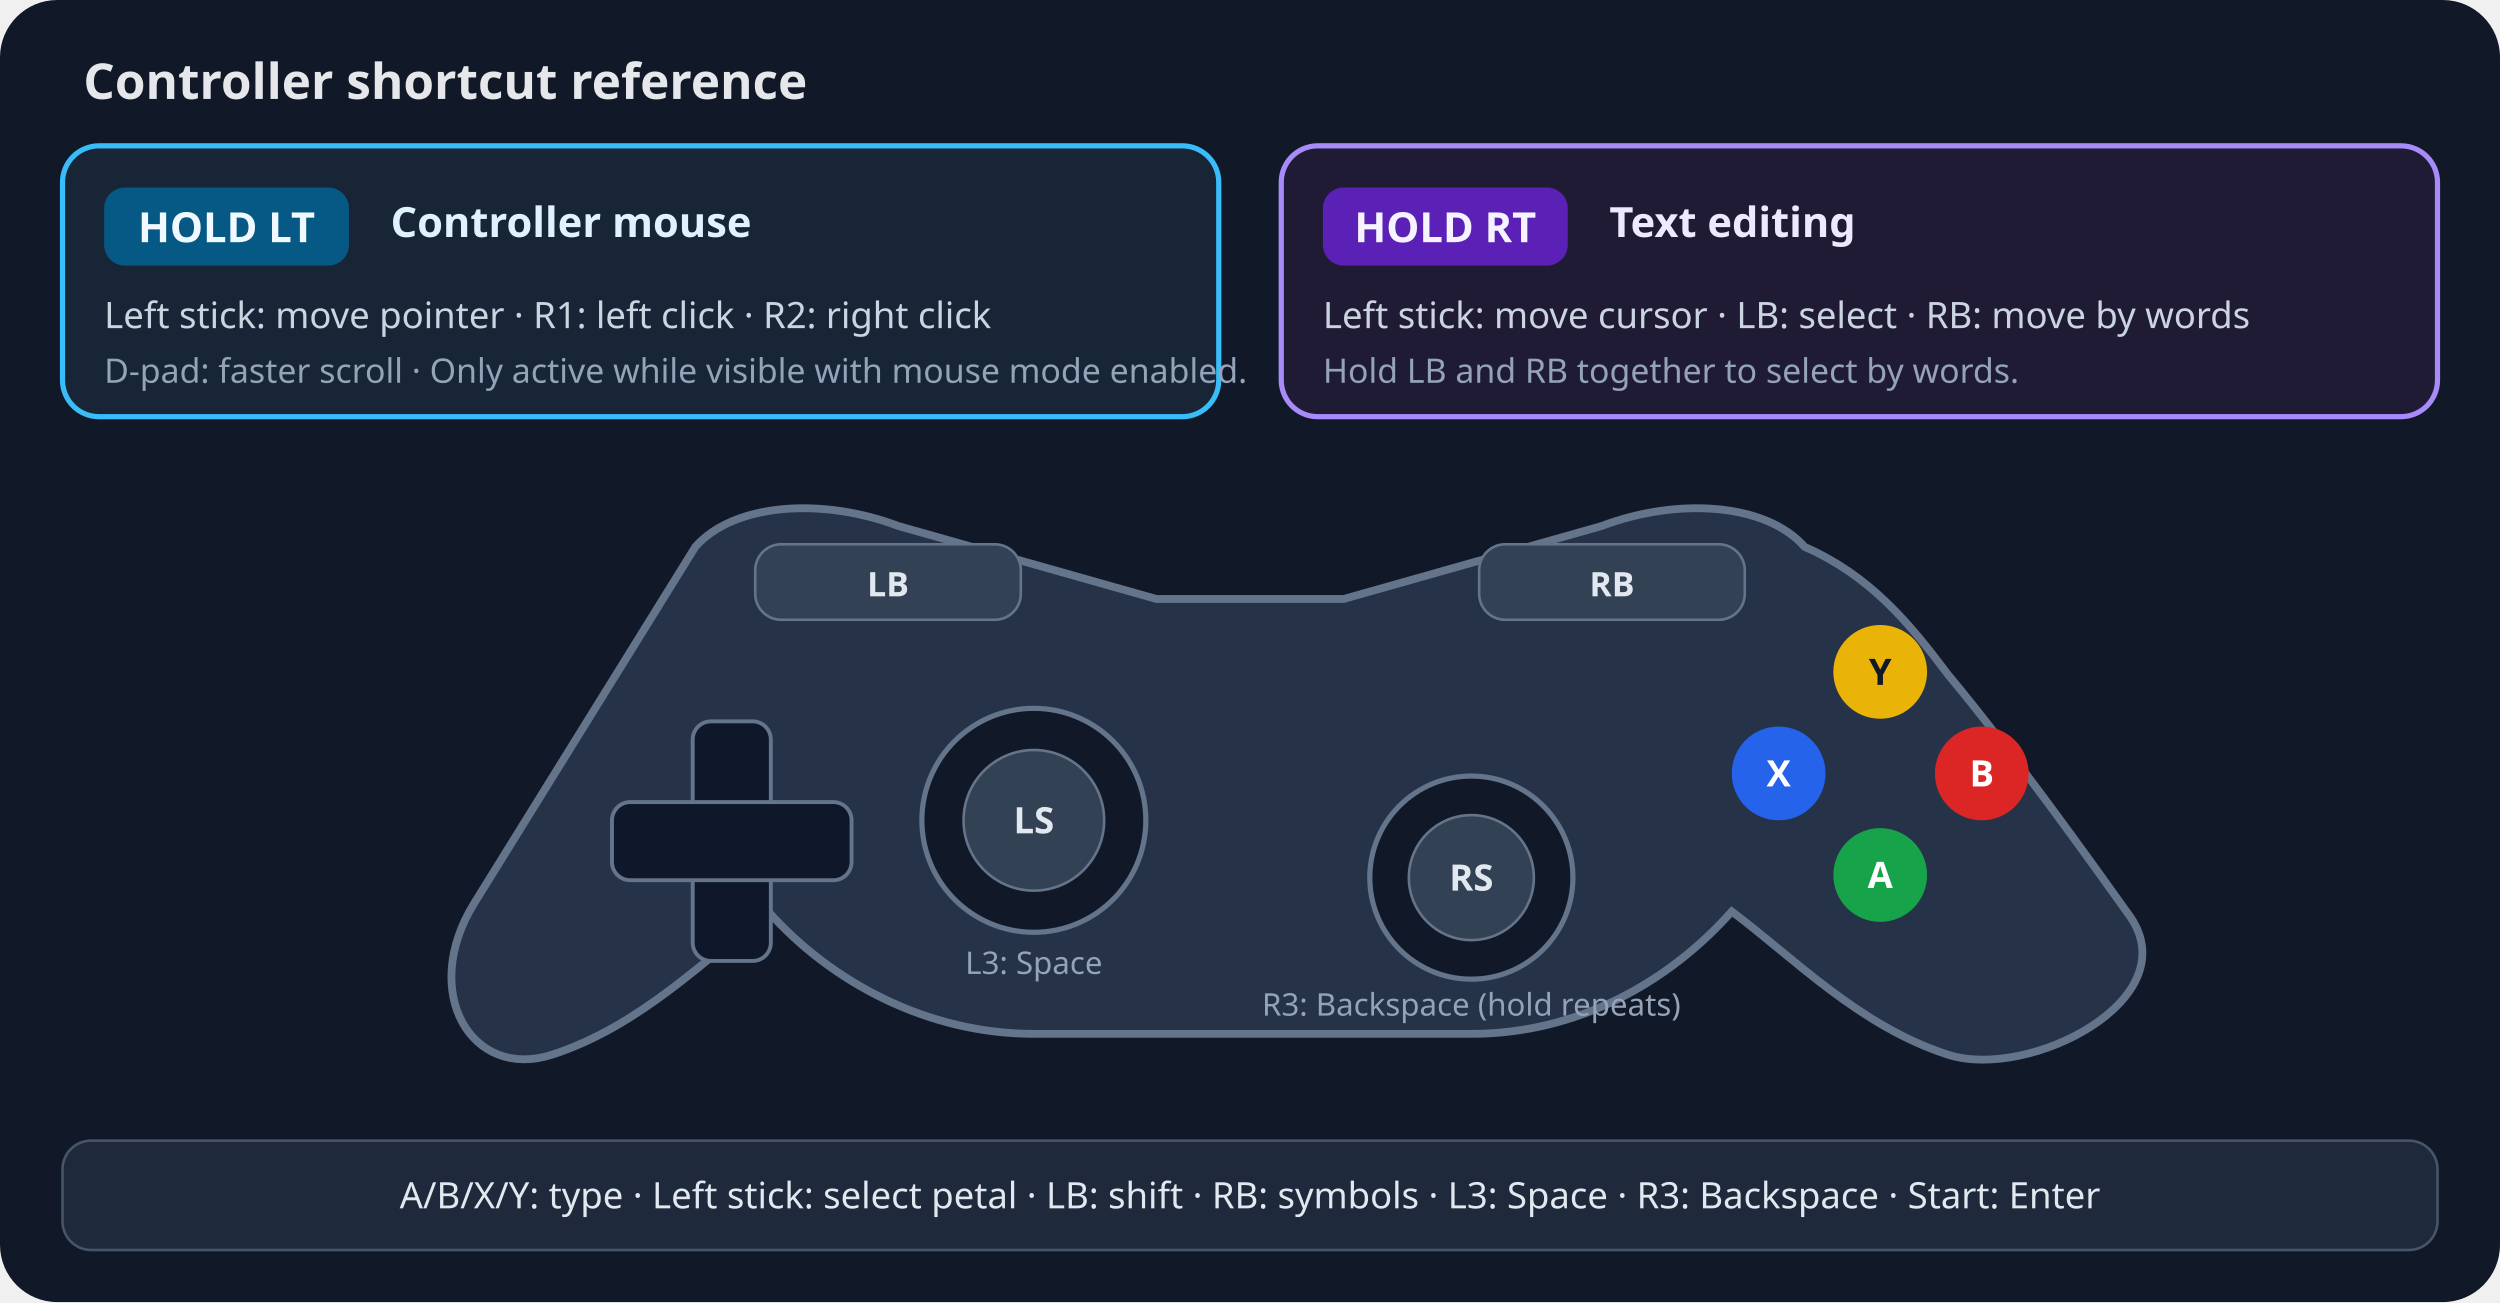
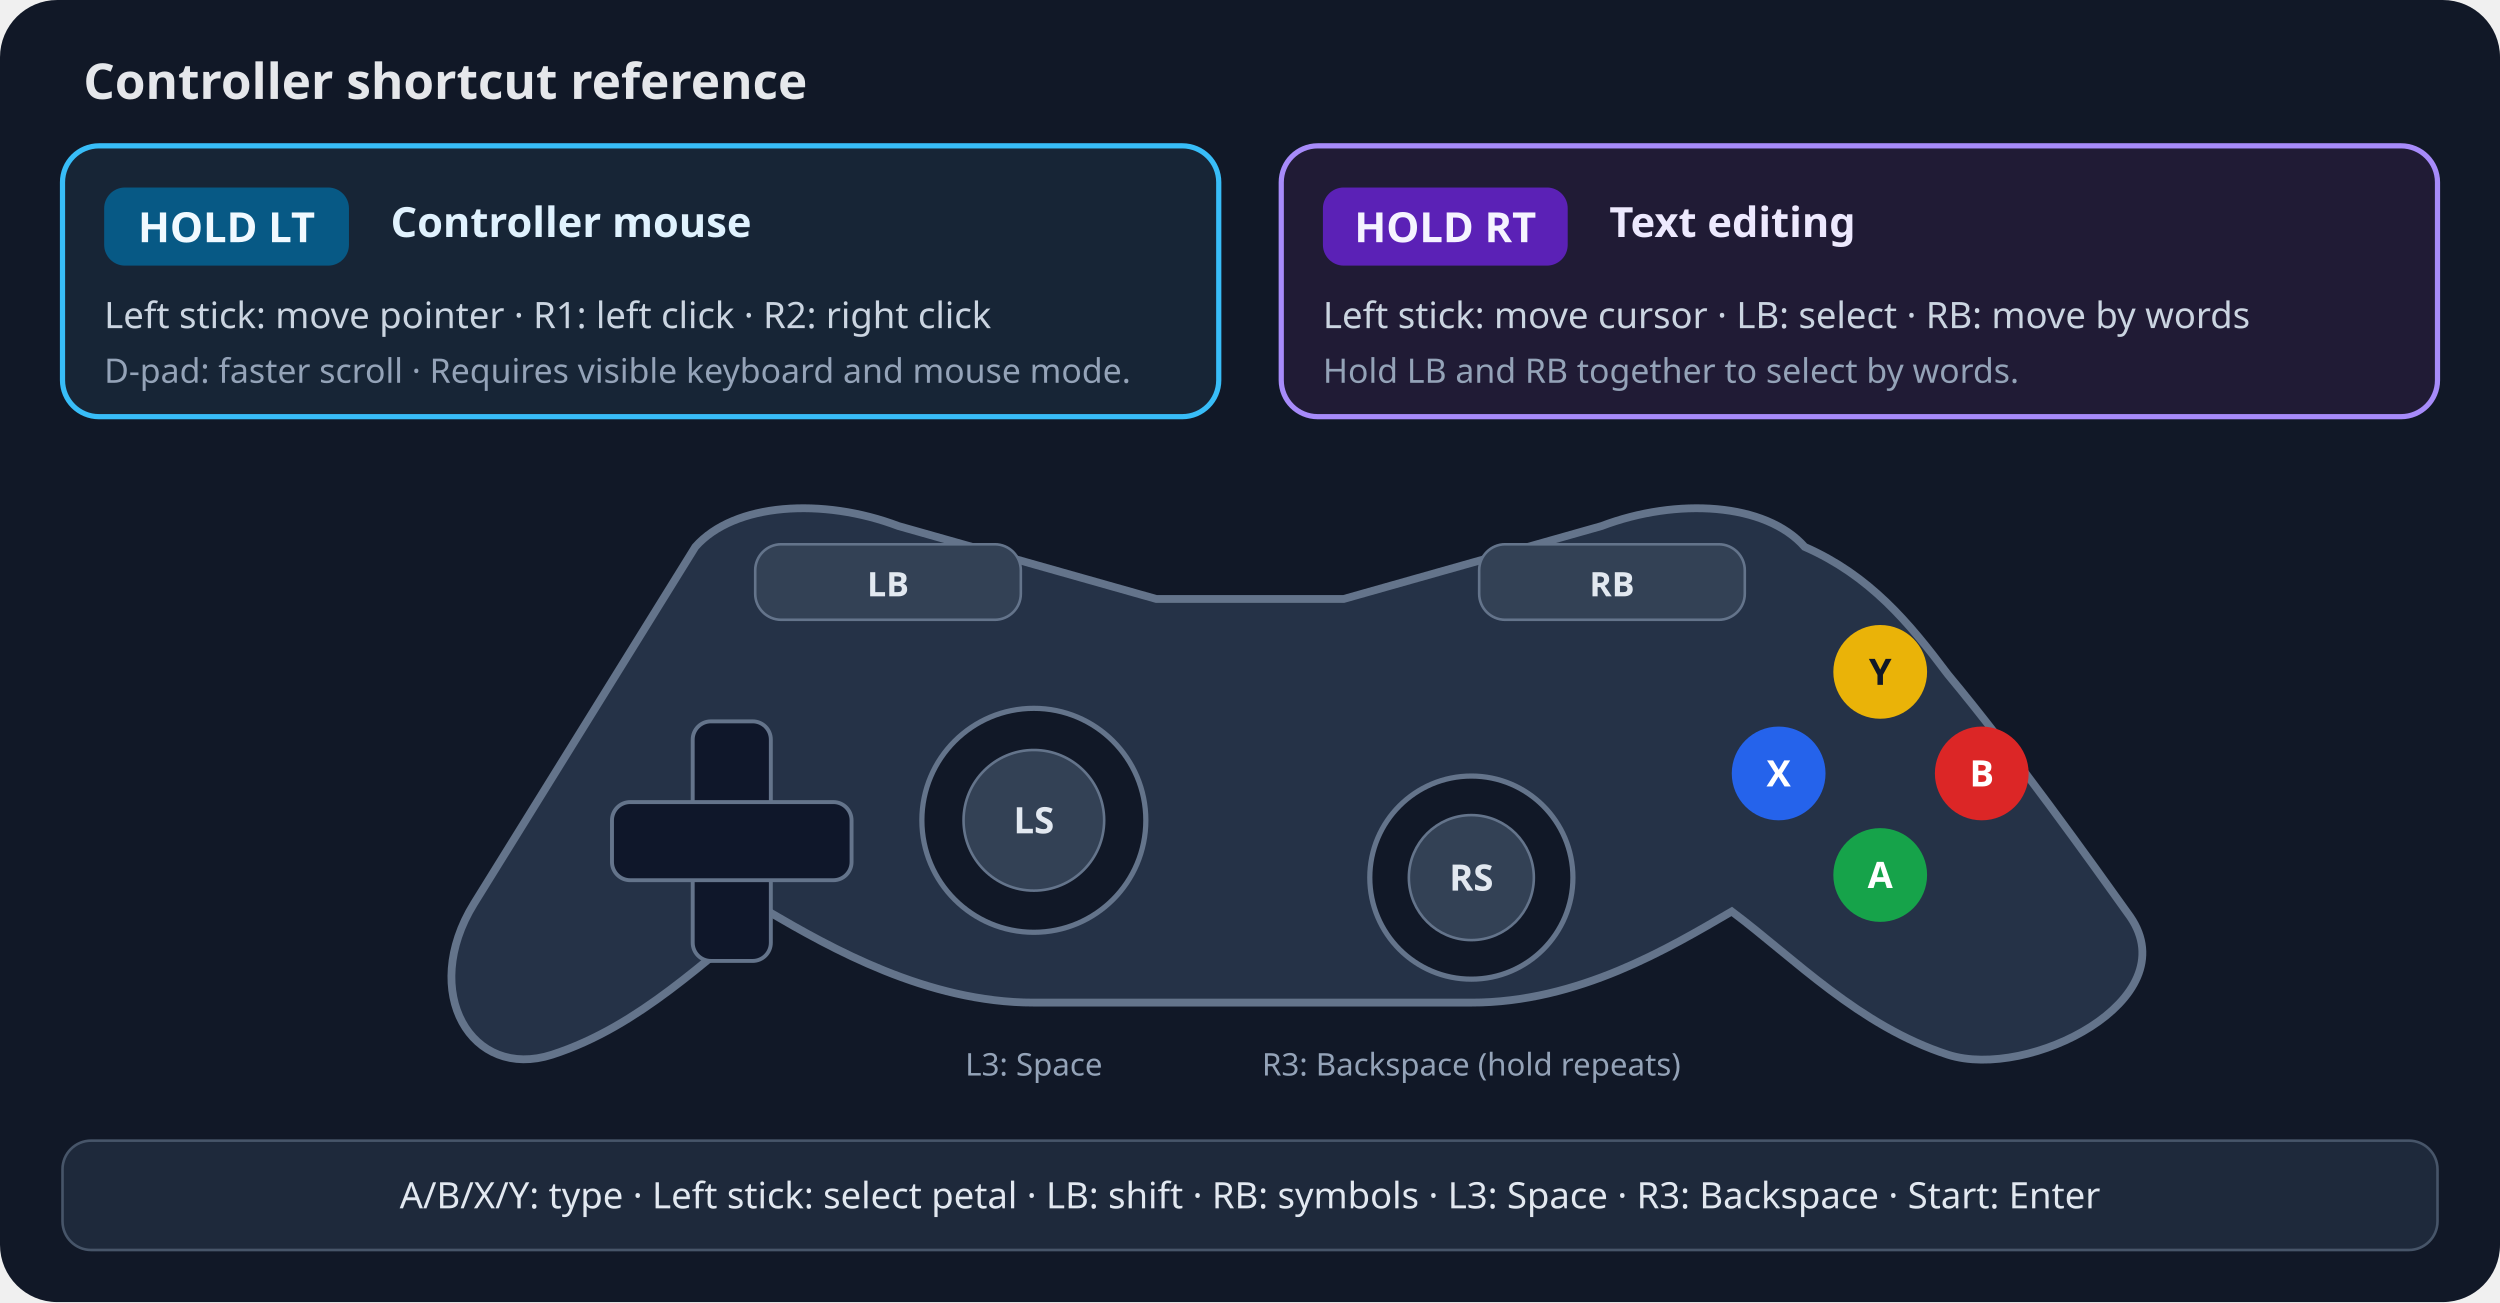
<svg xmlns="http://www.w3.org/2000/svg" viewBox="0 0 960 500" role="img" aria-labelledby="title description">
  <rect width="960" height="500" rx="22" fill="#111827" />
  <text x="32" y="38" fill="#e5e7eb" font-family="sans-serif" font-size="19" font-weight="700">Controller shortcut reference</text>
  <g font-family="sans-serif">
    <rect x="24" y="56" width="444" height="104" rx="14" fill="#172536" stroke="#38bdf8" stroke-width="2" />
    <rect x="40" y="72" width="94" height="30" rx="8" fill="#075985" />
    <text x="87" y="93" fill="#f0f9ff" font-size="16" font-weight="700" text-anchor="middle">HOLD LT</text>
    <text x="150" y="91" fill="#e0f2fe" font-size="16" font-weight="700">Controller mouse</text>
    <text x="40" y="126" fill="#cbd5e1" font-size="14">Left stick: move pointer  ·  R1: left click  ·  R2: right click</text>
-     <text x="40" y="147" fill="#94a3b8" font-size="13">D-pad: faster scroll  ·  Only active while visible with mouse mode enabled.</text>
+     <text x="40" y="147" fill="#94a3b8" font-size="13">D-pad: faster scroll  ·  Requires visible keyboard and mouse mode.</text>
    <rect x="492" y="56" width="444" height="104" rx="14" fill="#201b35" stroke="#a78bfa" stroke-width="2" />
    <rect x="508" y="72" width="94" height="30" rx="8" fill="#5b21b6" />
    <text x="555" y="93" fill="#f5f3ff" font-size="16" font-weight="700" text-anchor="middle">HOLD RT</text>
    <text x="618" y="91" fill="#ede9fe" font-size="16" font-weight="700">Text editing</text>
    <text x="508" y="126" fill="#cbd5e1" font-size="14">Left stick: move cursor  ·  LB: select  ·  RB: move by words</text>
    <text x="508" y="147" fill="#94a3b8" font-size="13">Hold LB and RB together to select by words.</text>
  </g>
-   <path d="M267 210 C282 193 316 191 345 202 L444 230 H516 L615 202 C644 191 678 193 693 210 C718 221 733 239 748 259 C773 289 803 331 818 352 C840 384 779 415 748 405 C714 394 689 368 665 350 C641 377 606 397 565 397 H397 C356 397 319 377 295 350 C271 368 246 394 212 405 C181 415 161 381 182 347 Z" fill="#253247" stroke="#64748b" stroke-width="3" />
+   <path d="M267 210 C282 193 316 191 345 202 L444 230 H516 L615 202 C644 191 678 193 693 210 C718 221 733 239 748 259 C773 289 803 331 818 352 C840 384 779 415 748 405 C714 394 689 368 665 350 C641 364 606 385 565 385 H397 C356 385 319 364 295 350 C271 368 246 394 212 405 C181 415 161 381 182 347 Z" fill="#253247" stroke="#64748b" stroke-width="3" />
  <g font-family="sans-serif" font-size="13" font-weight="700" text-anchor="middle">
    <rect x="290" y="209" width="102" height="29" rx="10" fill="#334155" stroke="#64748b" />
    <text x="341" y="229" fill="#e2e8f0">LB</text>
    <rect x="568" y="209" width="102" height="29" rx="10" fill="#334155" stroke="#64748b" />
    <text x="619" y="229" fill="#e2e8f0">RB</text>
  </g>
  <g fill="#0f172a" stroke="#64748b" stroke-width="1.5">
    <rect x="266" y="277" width="30" height="92" rx="7" />
    <rect x="235" y="308" width="92" height="30" rx="7" />
  </g>
  <g font-family="sans-serif" text-anchor="middle">
    <circle cx="397" cy="315" r="43" fill="#111827" stroke="#64748b" stroke-width="2" />
    <circle cx="397" cy="315" r="27" fill="#334155" stroke="#64748b" />
    <text x="397" y="320" fill="#e2e8f0" font-size="14" font-weight="700">LS</text>
-     <text x="397" y="374" fill="#94a3b8" font-size="12">L3: Space</text>
+     <text x="397" y="413" fill="#94a3b8" font-size="12">L3: Space</text>
    <circle cx="565" cy="337" r="39" fill="#111827" stroke="#64748b" stroke-width="2" />
    <circle cx="565" cy="337" r="24" fill="#334155" stroke="#64748b" />
    <text x="565" y="342" fill="#e2e8f0" font-size="14" font-weight="700">RS</text>
-     <text x="565" y="390" fill="#94a3b8" font-size="12">R3: Backspace (hold repeats)</text>
+     <text x="565" y="413" fill="#94a3b8" font-size="12">R3: Backspace (hold repeats)</text>
  </g>
  <g font-family="sans-serif" font-size="14" font-weight="700" text-anchor="middle">
    <circle cx="683" cy="297" r="18" fill="#2563eb" />
    <text x="683" y="302" fill="white">X</text>
    <circle cx="722" cy="258" r="18" fill="#eab308" />
    <text x="722" y="263" fill="#111827">Y</text>
    <circle cx="761" cy="297" r="18" fill="#dc2626" />
    <text x="761" y="302" fill="white">B</text>
    <circle cx="722" cy="336" r="18" fill="#16a34a" />
    <text x="722" y="341" fill="white">A</text>
  </g>
  <rect x="24" y="438" width="912" height="42" rx="11" fill="#1e293b" stroke="#475569" />
  <text x="480" y="464" fill="#e2e8f0" font-family="sans-serif" font-size="14" text-anchor="middle">A/B/X/Y: type  ·  Left stick: select petal  ·  LB: shift  ·  RB: symbols  ·  L3: Space  ·  R3: Backspace  ·  Start: Enter</text>
</svg>
